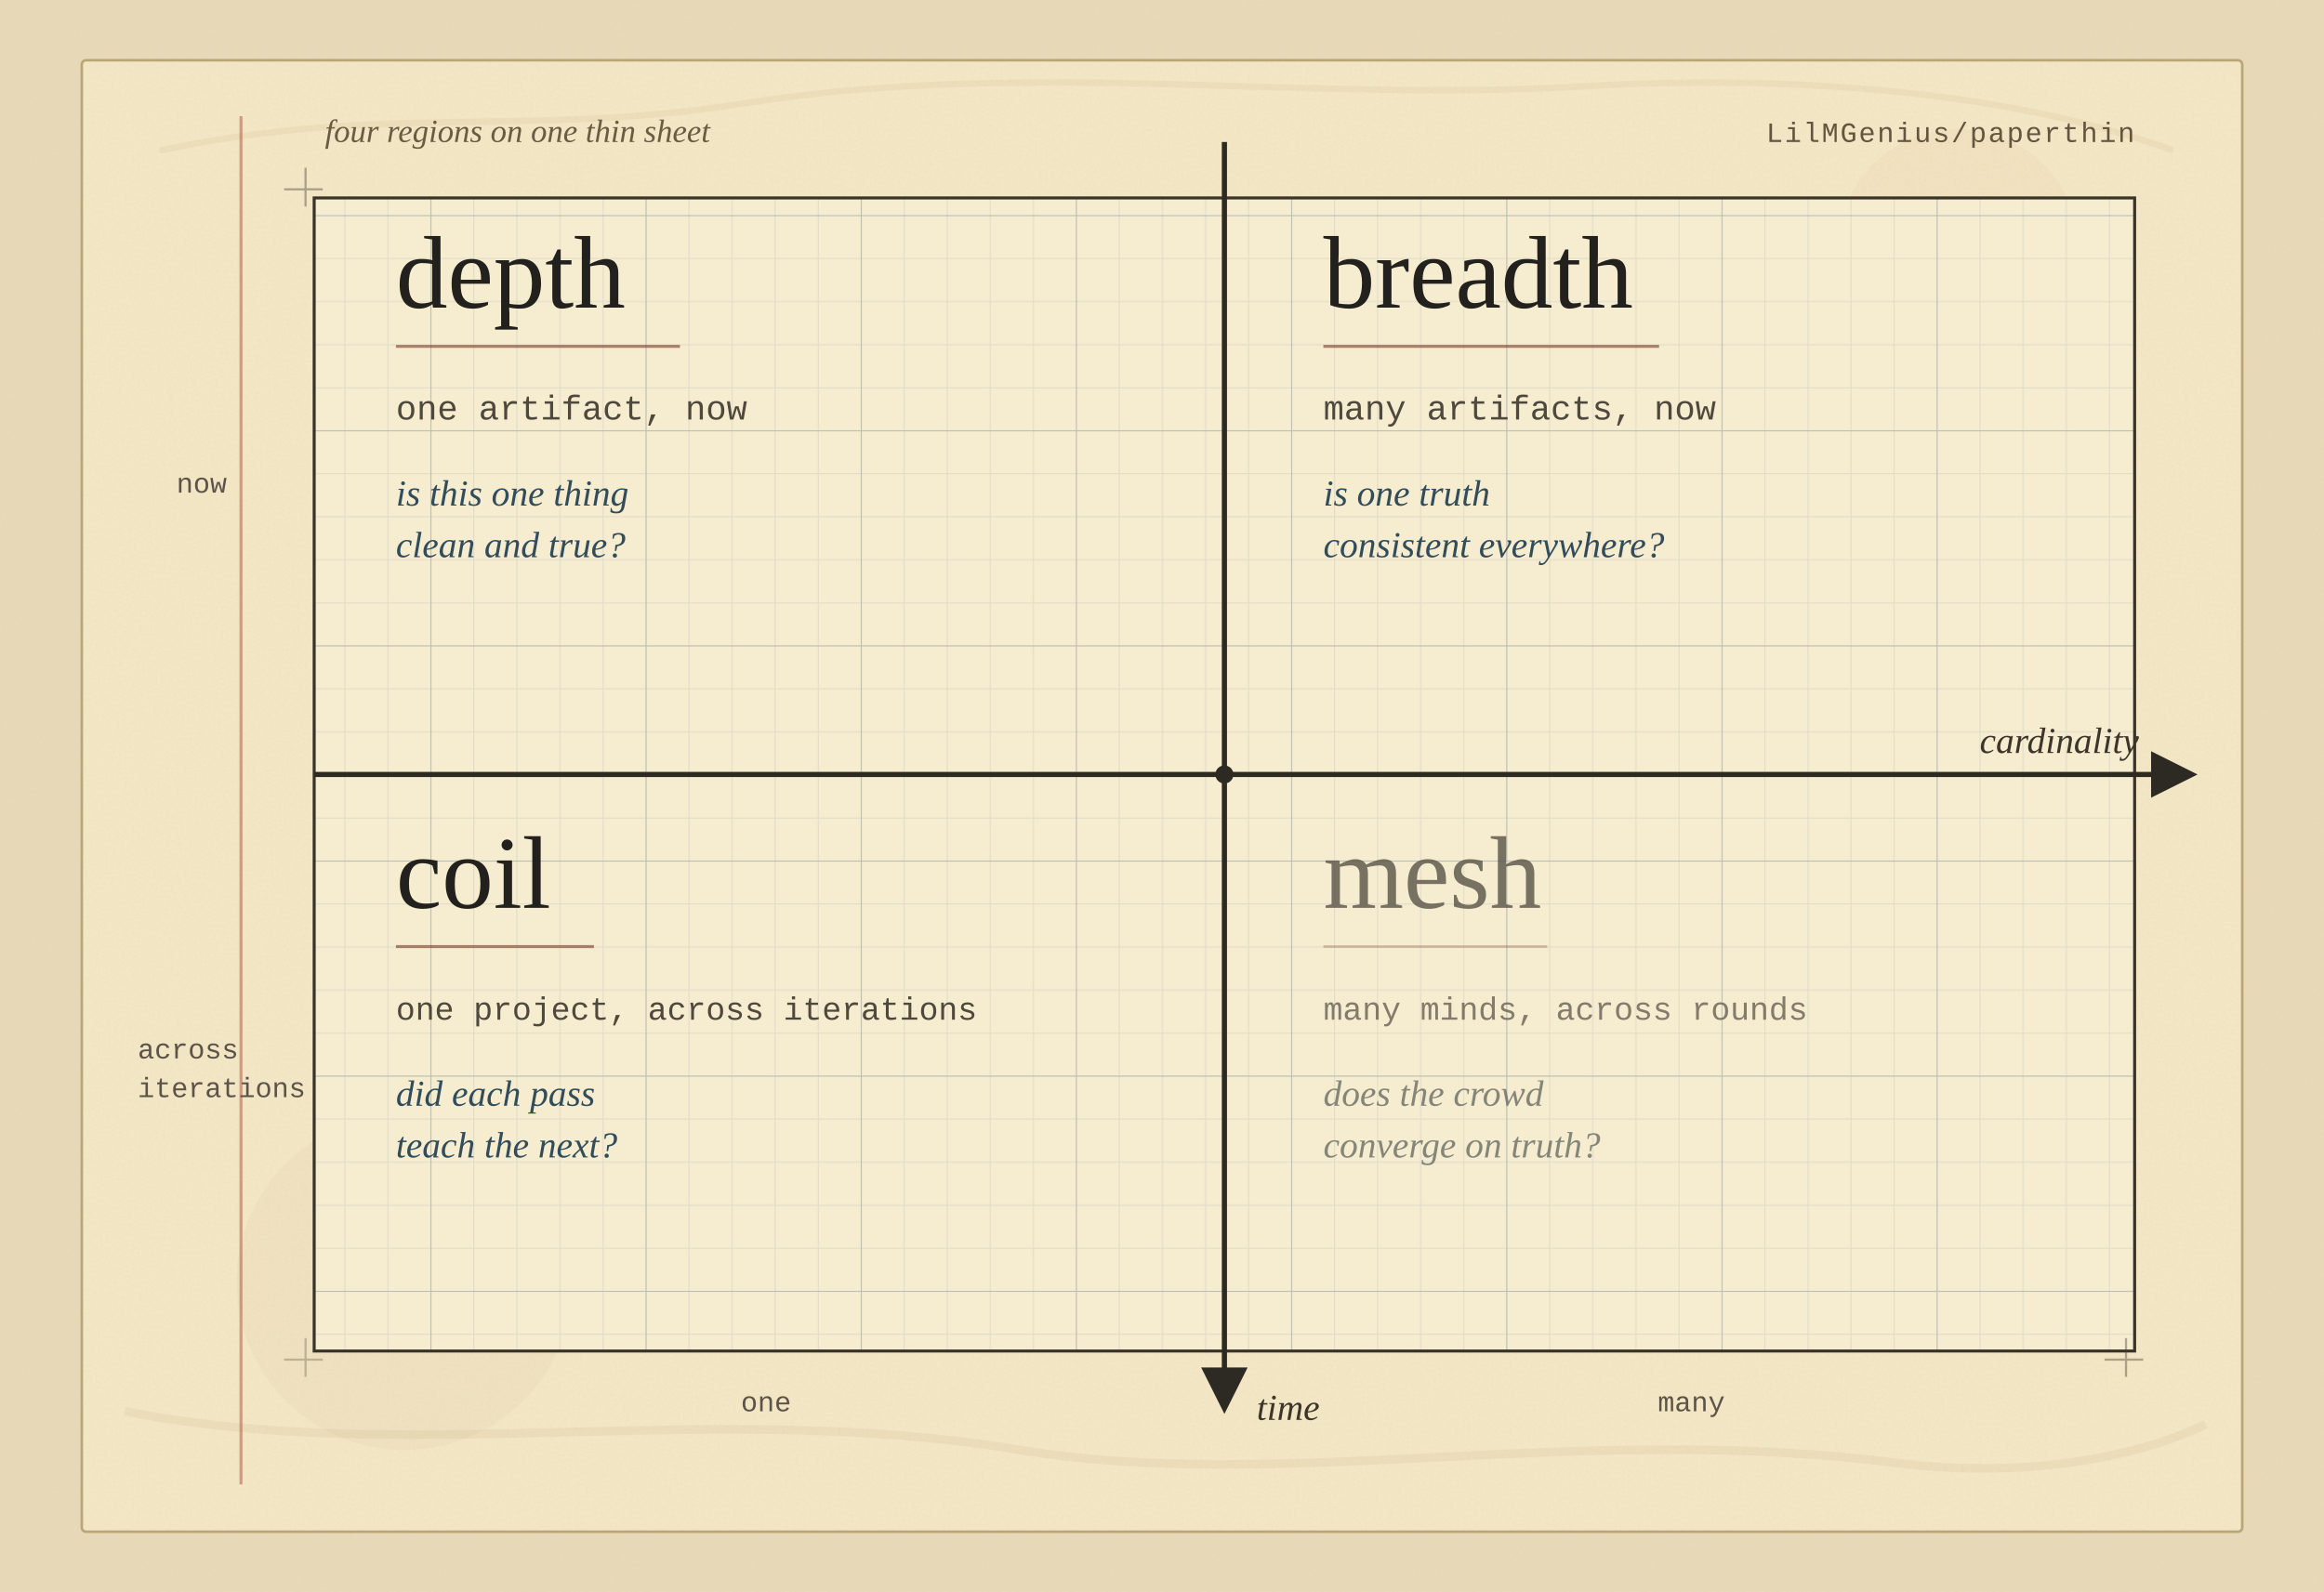
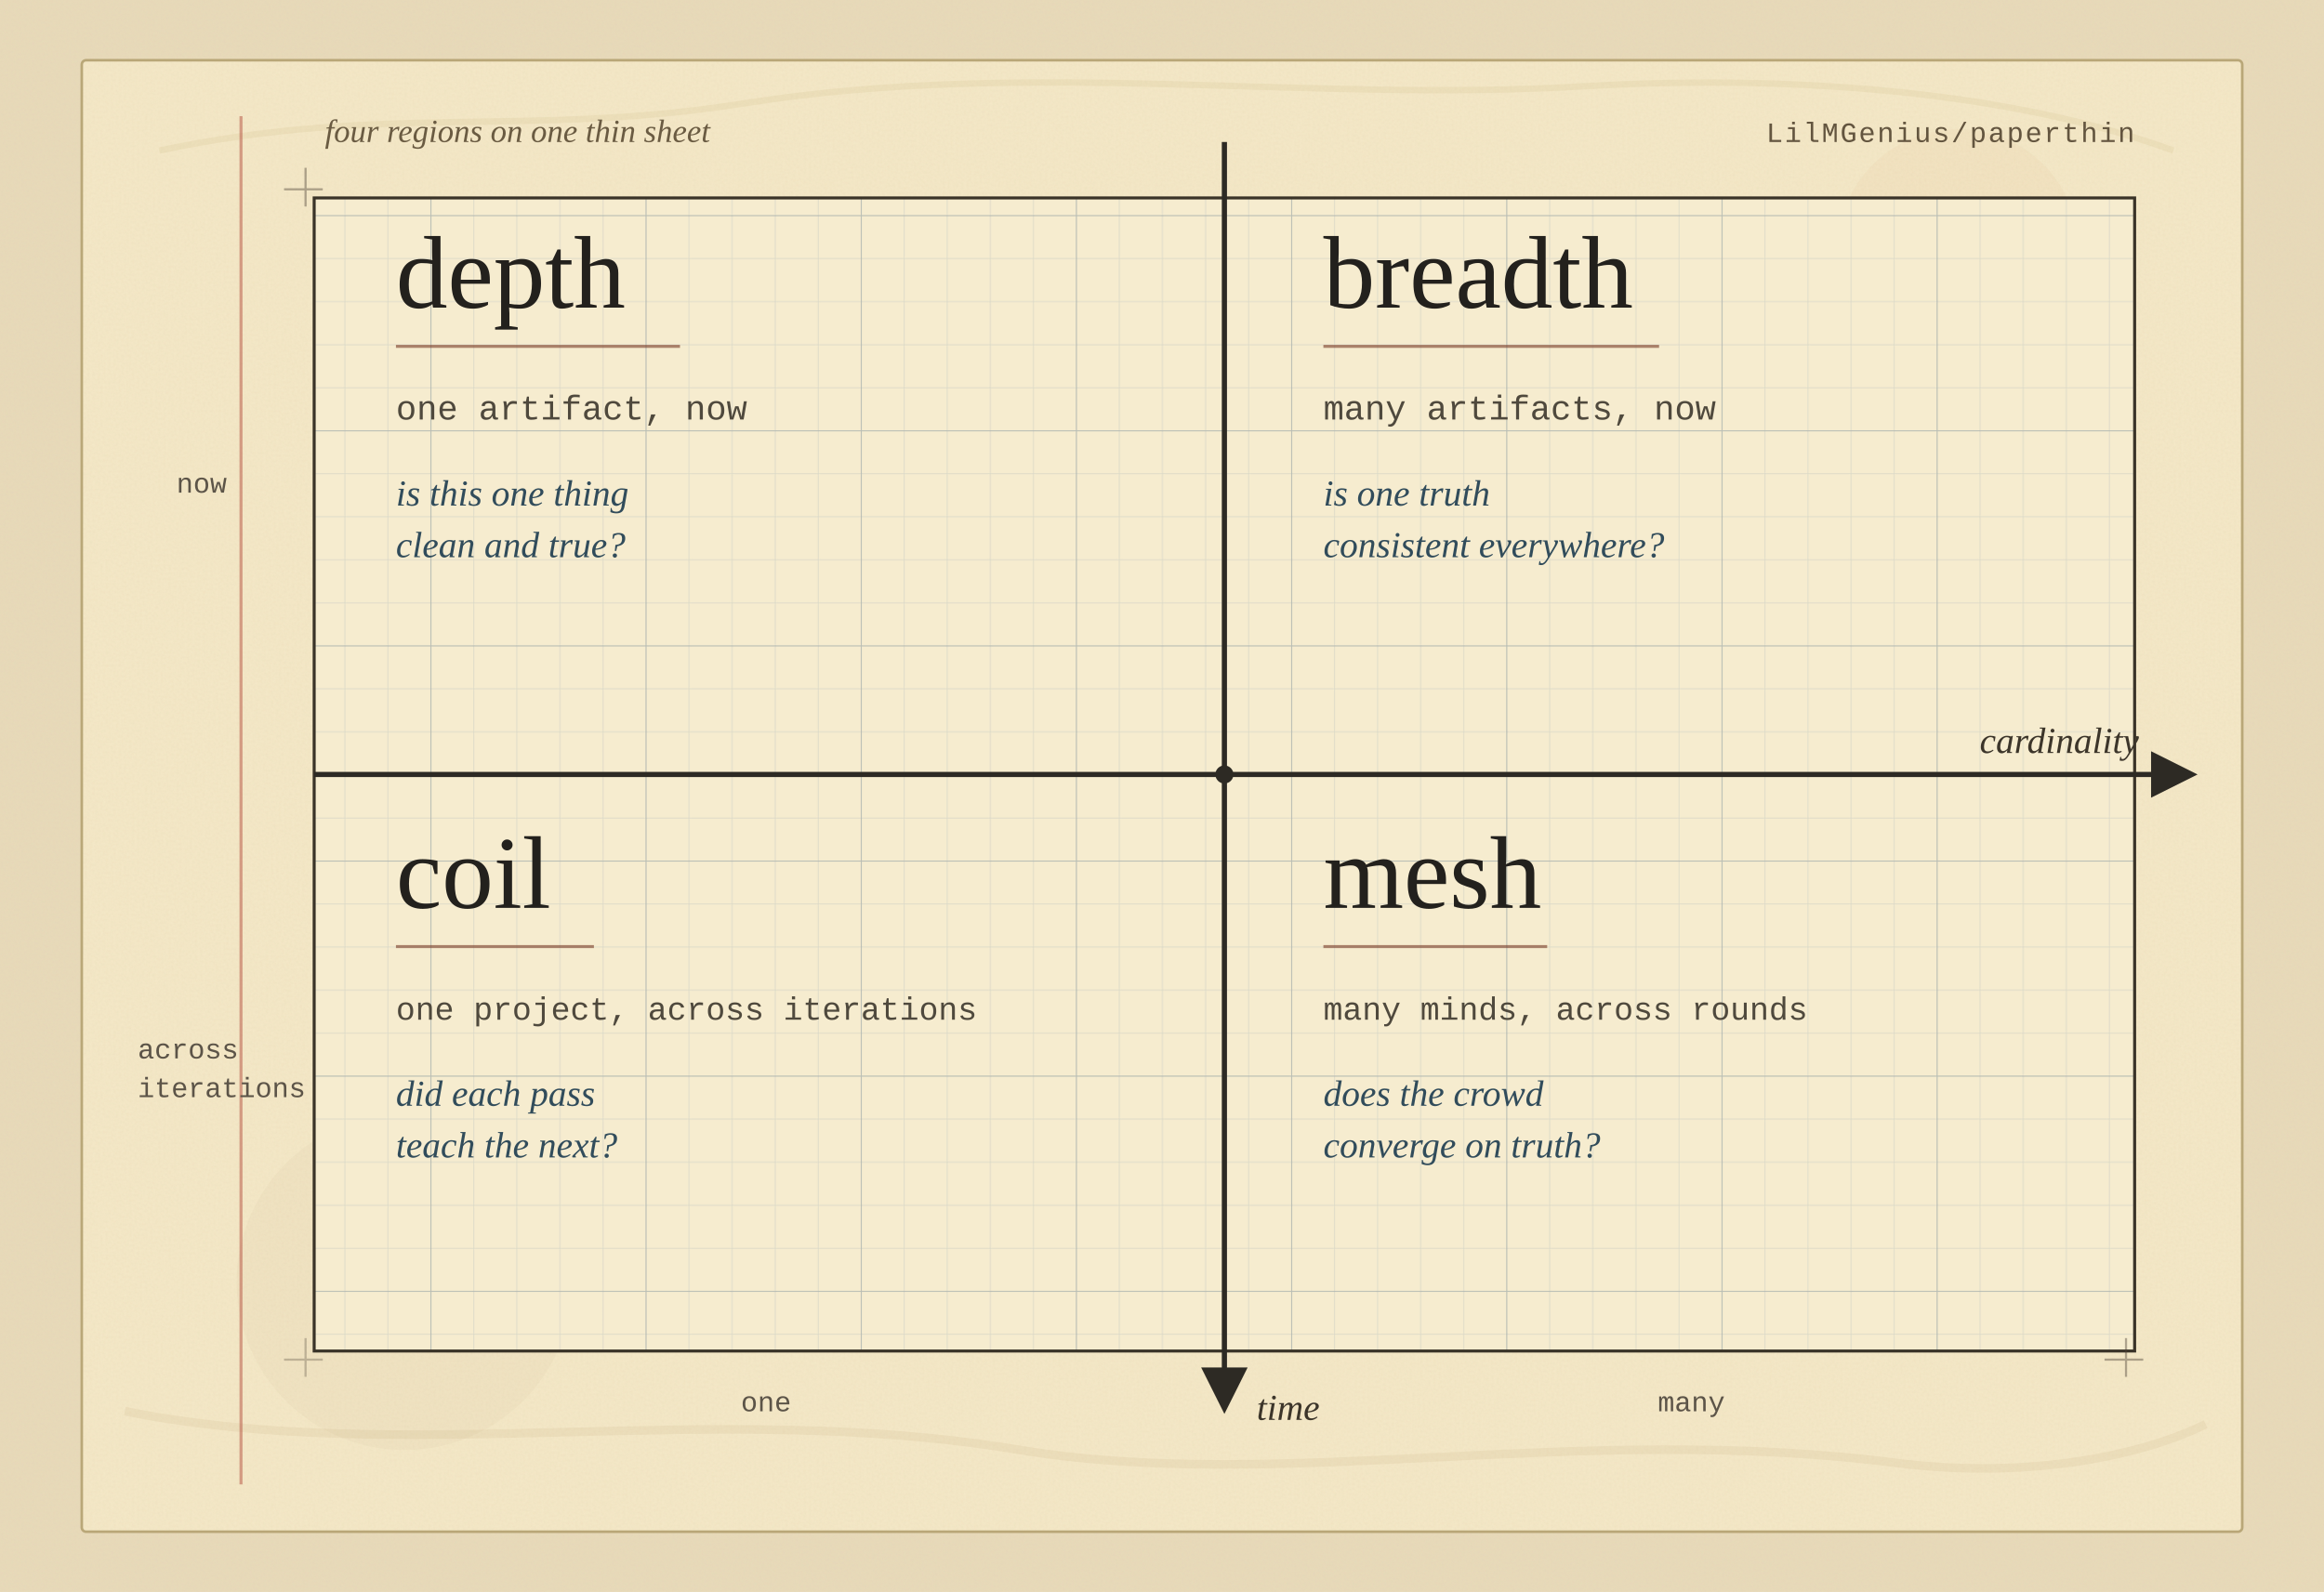
<svg xmlns="http://www.w3.org/2000/svg" viewBox="0 0 1080 740" width="1080" height="740" role="img" aria-label="The Paperthin map by LilMGenius/paperthin: an old-paper four-quadrant graph. Horizontal axis cardinality moves from one to many; vertical axis time moves from now to across iterations. Depth is one artifact now, breadth is many artifacts now, coil is one project across iterations, and mesh is many minds across rounds.">
  <defs>
    <filter id="paper-grain" x="-10%" y="-10%" width="120%" height="120%">
      <feTurbulence type="fractalNoise" baseFrequency="0.82" numOctaves="4" seed="23" result="noise" />
      <feColorMatrix in="noise" type="matrix" values="0.32 0 0 0 0.58 0 0.28 0 0 0.51 0 0 0.22 0 0.38 0 0 0 0.16 0" result="warmNoise" />
      <feBlend in="SourceGraphic" in2="warmNoise" mode="multiply" />
    </filter>
    <pattern id="small-grid" width="20" height="20" patternUnits="userSpaceOnUse">
      <path d="M 20 0 H 0 V 20" fill="none" stroke="#9FB0B7" stroke-width="0.65" opacity="0.32" />
    </pattern>
    <pattern id="large-grid" width="100" height="100" patternUnits="userSpaceOnUse">
      <rect width="100" height="100" fill="url(#small-grid)" />
      <path d="M 100 0 H 0 V 100" fill="none" stroke="#758890" stroke-width="1" opacity="0.34" />
    </pattern>
    <marker id="arrow" viewBox="0 0 10 10" refX="8.5" refY="5" markerWidth="9" markerHeight="9" orient="auto-start-reverse">
      <path d="M 0 0 L 10 5 L 0 10 z" fill="#2D2A24" />
    </marker>
  </defs>
  <rect width="1080" height="740" fill="#E7D9B8" />
  <rect x="38" y="28" width="1004" height="684" rx="2" fill="#F4E8C8" filter="url(#paper-grain)" />
  <rect x="38" y="28" width="1004" height="684" rx="2" fill="none" stroke="#B9A778" stroke-width="1.2" />
  <path d="M 74 70 C 178 48, 246 64, 346 48 C 480 27, 607 48, 738 40 C 844 34, 942 45, 1010 70" fill="none" stroke="#C8B47A" stroke-width="3" opacity="0.16" />
  <path d="M 58 656 C 189 682, 330 650, 474 674 C 596 694, 733 661, 881 680 C 944 688, 997 676, 1025 662" fill="none" stroke="#B59663" stroke-width="4" opacity="0.12" />
  <circle cx="910" cy="116" r="56" fill="#B7834A" opacity="0.05" />
  <circle cx="188" cy="596" r="78" fill="#8B6C41" opacity="0.045" />
  <line x1="112" y1="54" x2="112" y2="690" stroke="#B65443" stroke-width="1.4" opacity="0.52" />
  <rect x="146" y="92" width="846" height="536" fill="#F6ECCF" />
  <rect x="146" y="92" width="846" height="536" fill="url(#large-grid)" />
  <rect x="146" y="92" width="846" height="536" fill="none" stroke="#3A3328" stroke-width="1.4" />
  <line x1="569" y1="92" x2="569" y2="628" stroke="#3A3328" stroke-width="1.1" stroke-dasharray="7 7" />
  <line x1="146" y1="360" x2="992" y2="360" stroke="#3A3328" stroke-width="1.1" stroke-dasharray="7 7" />
  <line x1="146" y1="360" x2="1018" y2="360" stroke="#2D2A24" stroke-width="2.4" marker-end="url(#arrow)" />
  <line x1="569" y1="66" x2="569" y2="654" stroke="#2D2A24" stroke-width="2.4" marker-end="url(#arrow)" />
  <circle cx="569" cy="360" r="4.2" fill="#2D2A24" />
  <text x="584" y="660" font-family="Georgia,'Times New Roman',serif" font-size="17" font-style="italic" fill="#3C352A">time</text>
  <text x="920" y="350" font-family="Georgia,'Times New Roman',serif" font-size="17" font-style="italic" fill="#3C352A">cardinality</text>
  <text x="356" y="656" text-anchor="middle" font-family="'Courier New',Courier,monospace" font-size="13" fill="#5C5448">one</text>
  <text x="786" y="656" text-anchor="middle" font-family="'Courier New',Courier,monospace" font-size="13" fill="#5C5448">many</text>
  <text x="82" y="229" font-family="'Courier New',Courier,monospace" font-size="13" fill="#5C5448">now</text>
  <text x="64" y="492" font-family="'Courier New',Courier,monospace" font-size="13" fill="#5C5448">across</text>
  <text x="64" y="510" font-family="'Courier New',Courier,monospace" font-size="13" fill="#5C5448">iterations</text>
  <text x="151" y="66" font-family="Georgia,'Times New Roman',serif" font-size="15" font-style="italic" fill="#6A5B42">four regions on one thin sheet</text>
  <text x="992" y="66" text-anchor="end" font-family="'Courier New',Courier,monospace" font-size="13" letter-spacing="0.8" fill="#5C4E39" opacity="0.95">LilMGenius/paperthin</text>
  <g transform="translate(184 143)">
    <text x="0" y="0" font-family="Georgia,'Times New Roman',serif" font-size="48" fill="#23211D">depth</text>
    <line x1="0" y1="18" x2="132" y2="18" stroke="#7B3F2A" stroke-width="1.4" opacity="0.62" />
    <text x="0" y="52" font-family="'Courier New',Courier,monospace" font-size="16" fill="#4F493D">one artifact, now</text>
    <text x="0" y="92" font-family="Georgia,'Times New Roman',serif" font-size="17" font-style="italic" fill="#314C5B">is this one thing</text>
    <text x="0" y="116" font-family="Georgia,'Times New Roman',serif" font-size="17" font-style="italic" fill="#314C5B">clean and true?</text>
  </g>
  <g transform="translate(615 143)">
    <text x="0" y="0" font-family="Georgia,'Times New Roman',serif" font-size="48" fill="#23211D">breadth</text>
    <line x1="0" y1="18" x2="156" y2="18" stroke="#7B3F2A" stroke-width="1.4" opacity="0.62" />
    <text x="0" y="52" font-family="'Courier New',Courier,monospace" font-size="16" fill="#4F493D">many artifacts, now</text>
    <text x="0" y="92" font-family="Georgia,'Times New Roman',serif" font-size="17" font-style="italic" fill="#314C5B">is one truth</text>
    <text x="0" y="116" font-family="Georgia,'Times New Roman',serif" font-size="17" font-style="italic" fill="#314C5B">consistent everywhere?</text>
  </g>
  <g transform="translate(184 422)">
    <text x="0" y="0" font-family="Georgia,'Times New Roman',serif" font-size="48" fill="#23211D">coil</text>
    <line x1="0" y1="18" x2="92" y2="18" stroke="#7B3F2A" stroke-width="1.4" opacity="0.62" />
    <text x="0" y="52" font-family="'Courier New',Courier,monospace" font-size="15" fill="#4F493D">one project, across iterations</text>
    <text x="0" y="92" font-family="Georgia,'Times New Roman',serif" font-size="17" font-style="italic" fill="#314C5B">did each pass</text>
    <text x="0" y="116" font-family="Georgia,'Times New Roman',serif" font-size="17" font-style="italic" fill="#314C5B">teach the next?</text>
  </g>
-   <g transform="translate(615 422)" opacity="0.82">
-     <text x="0" y="0" font-family="Georgia,'Times New Roman',serif" font-size="48" fill="#5B554A">mesh</text>
-     <line x1="0" y1="18" x2="104" y2="18" stroke="#7B3F2A" stroke-width="1.2" opacity="0.36" />
-     <text x="0" y="52" font-family="'Courier New',Courier,monospace" font-size="15" fill="#6A6255">many minds, across rounds</text>
-     <text x="0" y="92" font-family="Georgia,'Times New Roman',serif" font-size="17" font-style="italic" fill="#6B6F67">does the crowd</text>
-     <text x="0" y="116" font-family="Georgia,'Times New Roman',serif" font-size="17" font-style="italic" fill="#6B6F67">converge on truth?</text>
+   <g transform="translate(615 422)">
+     <text x="0" y="0" font-family="Georgia,'Times New Roman',serif" font-size="48" fill="#23211D">mesh</text>
+     <line x1="0" y1="18" x2="104" y2="18" stroke="#7B3F2A" stroke-width="1.4" opacity="0.62" />
+     <text x="0" y="52" font-family="'Courier New',Courier,monospace" font-size="15" fill="#4F493D">many minds, across rounds</text>
+     <text x="0" y="92" font-family="Georgia,'Times New Roman',serif" font-size="17" font-style="italic" fill="#314C5B">does the crowd</text>
+     <text x="0" y="116" font-family="Georgia,'Times New Roman',serif" font-size="17" font-style="italic" fill="#314C5B">converge on truth?</text>
  </g>
  <path d="M 132 88 l 18 0 M 142 78 l 0 18" stroke="#493F32" stroke-width="1" opacity="0.42" />
  <path d="M 978 632 l 18 0 M 988 622 l 0 18" stroke="#493F32" stroke-width="1" opacity="0.42" />
  <path d="M 132 632 l 18 0 M 142 622 l 0 18" stroke="#493F32" stroke-width="1" opacity="0.3" />
</svg>
